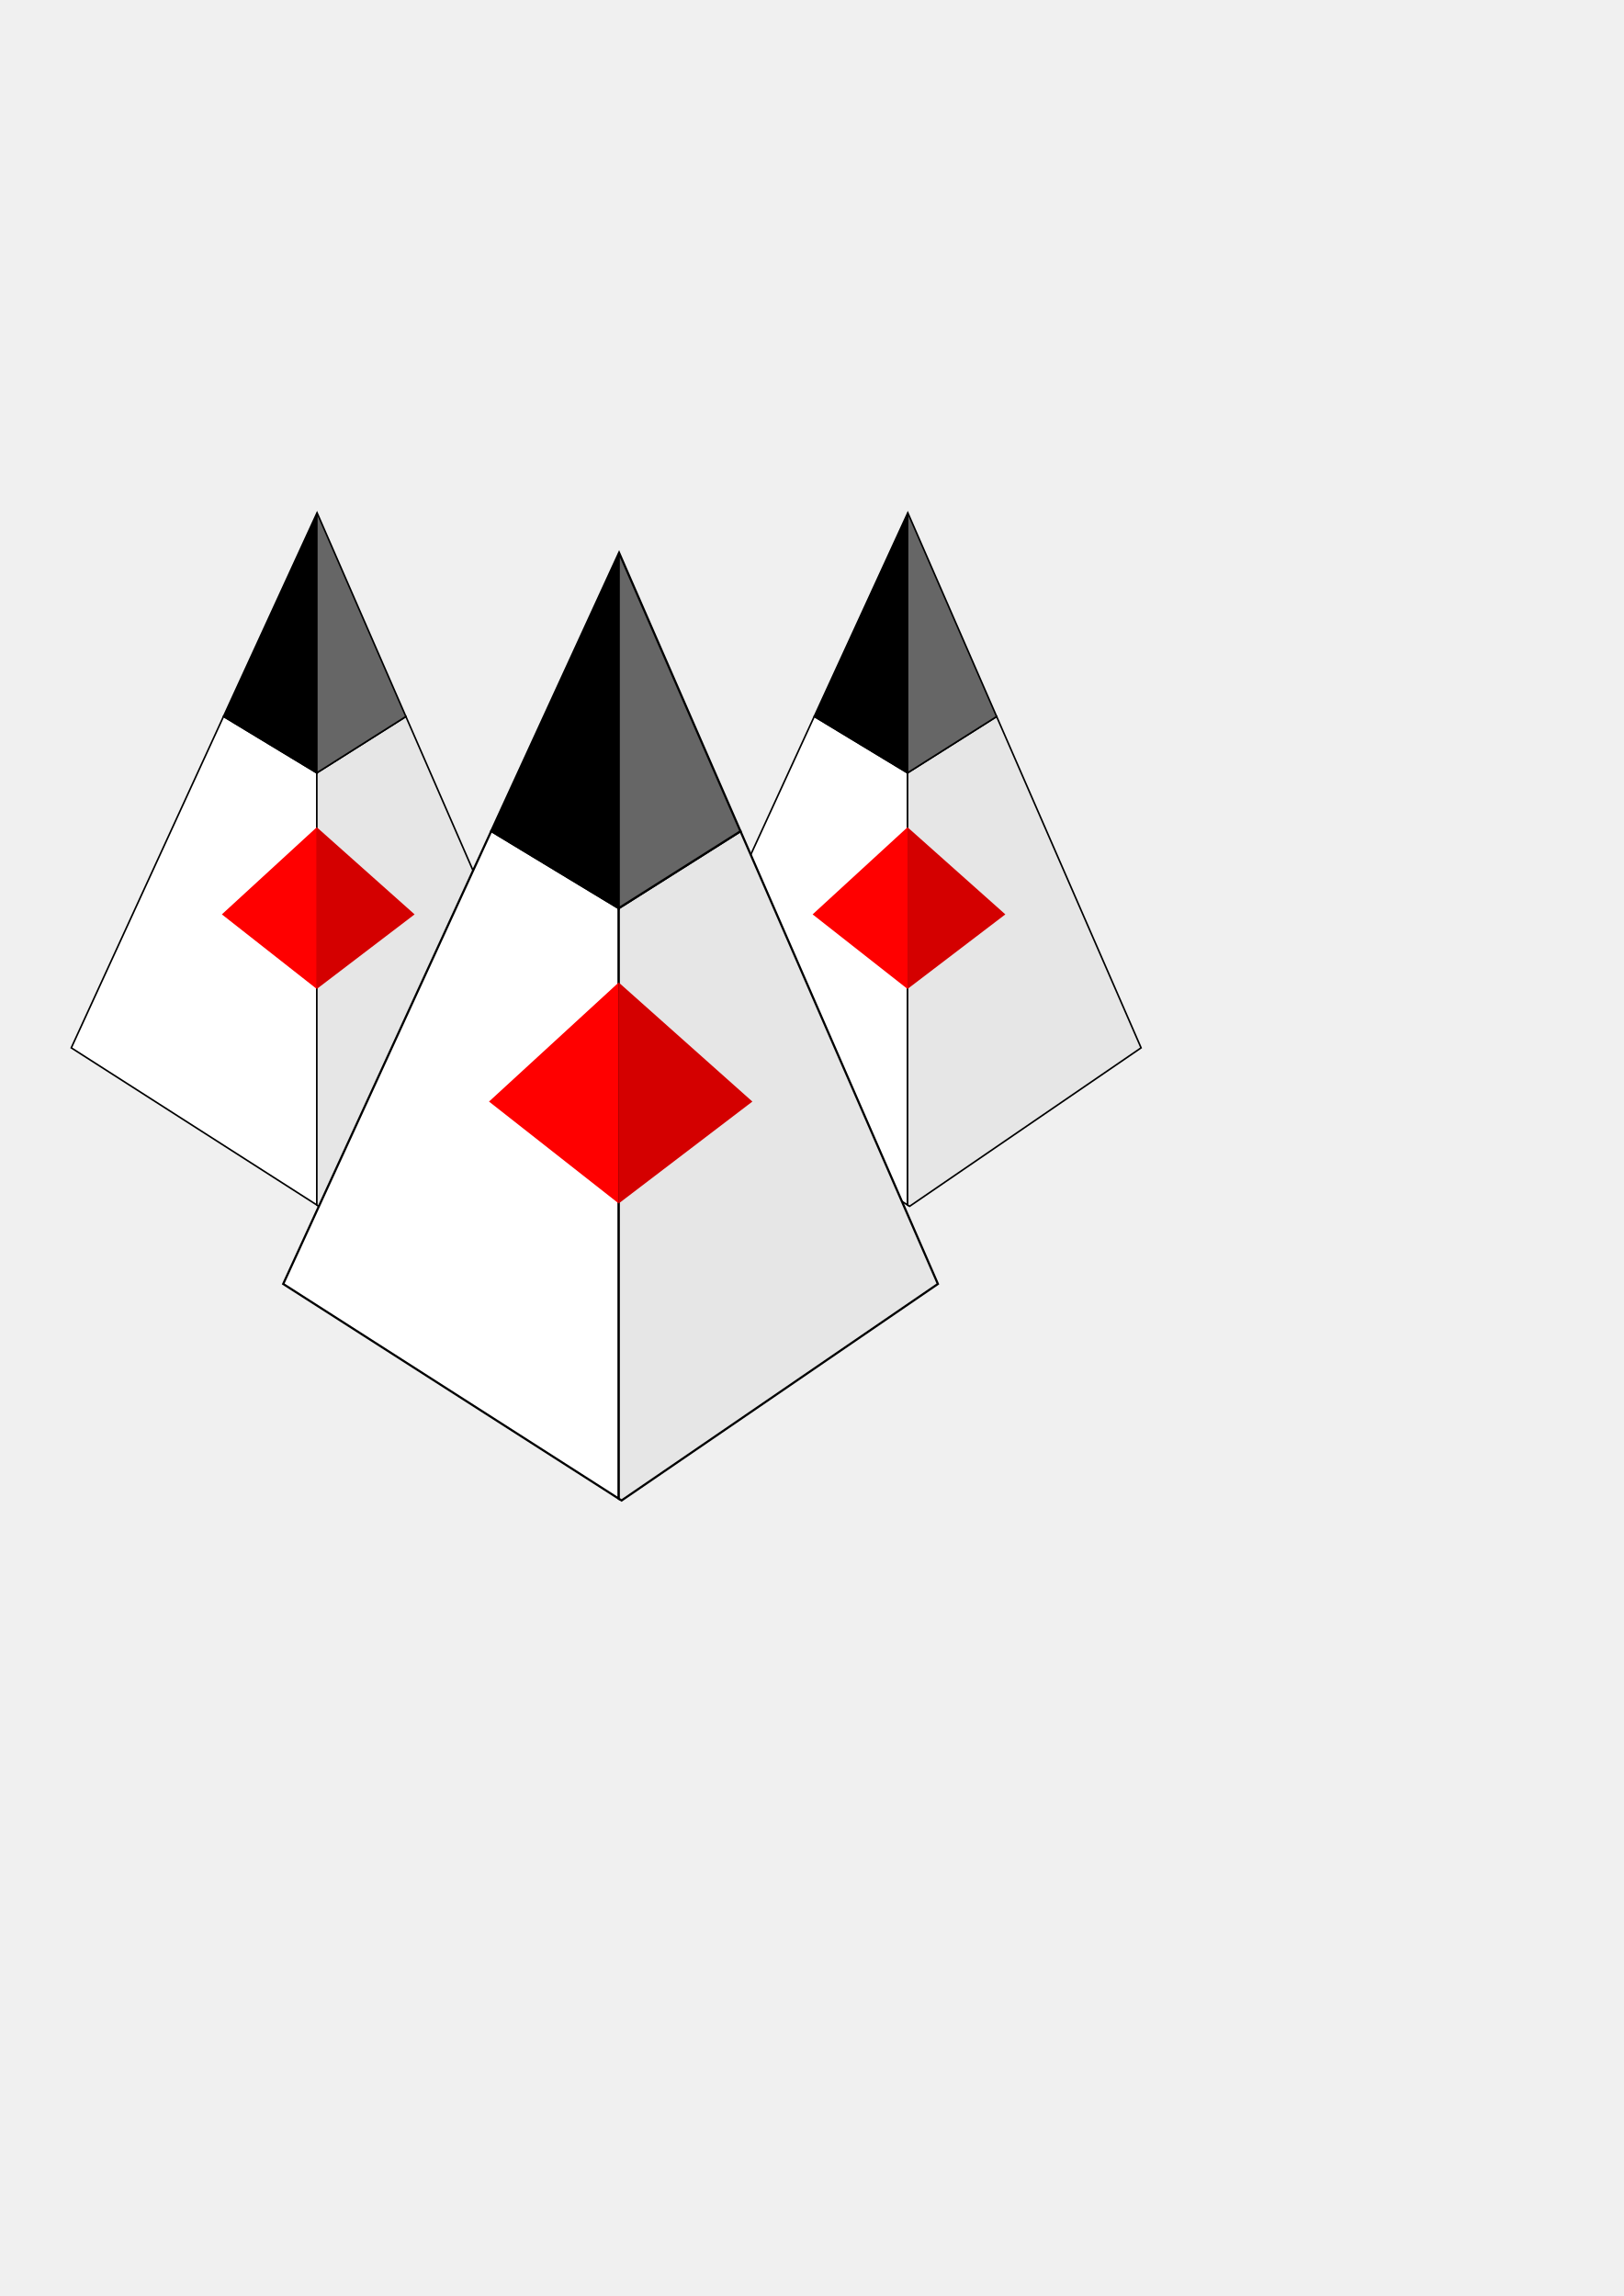
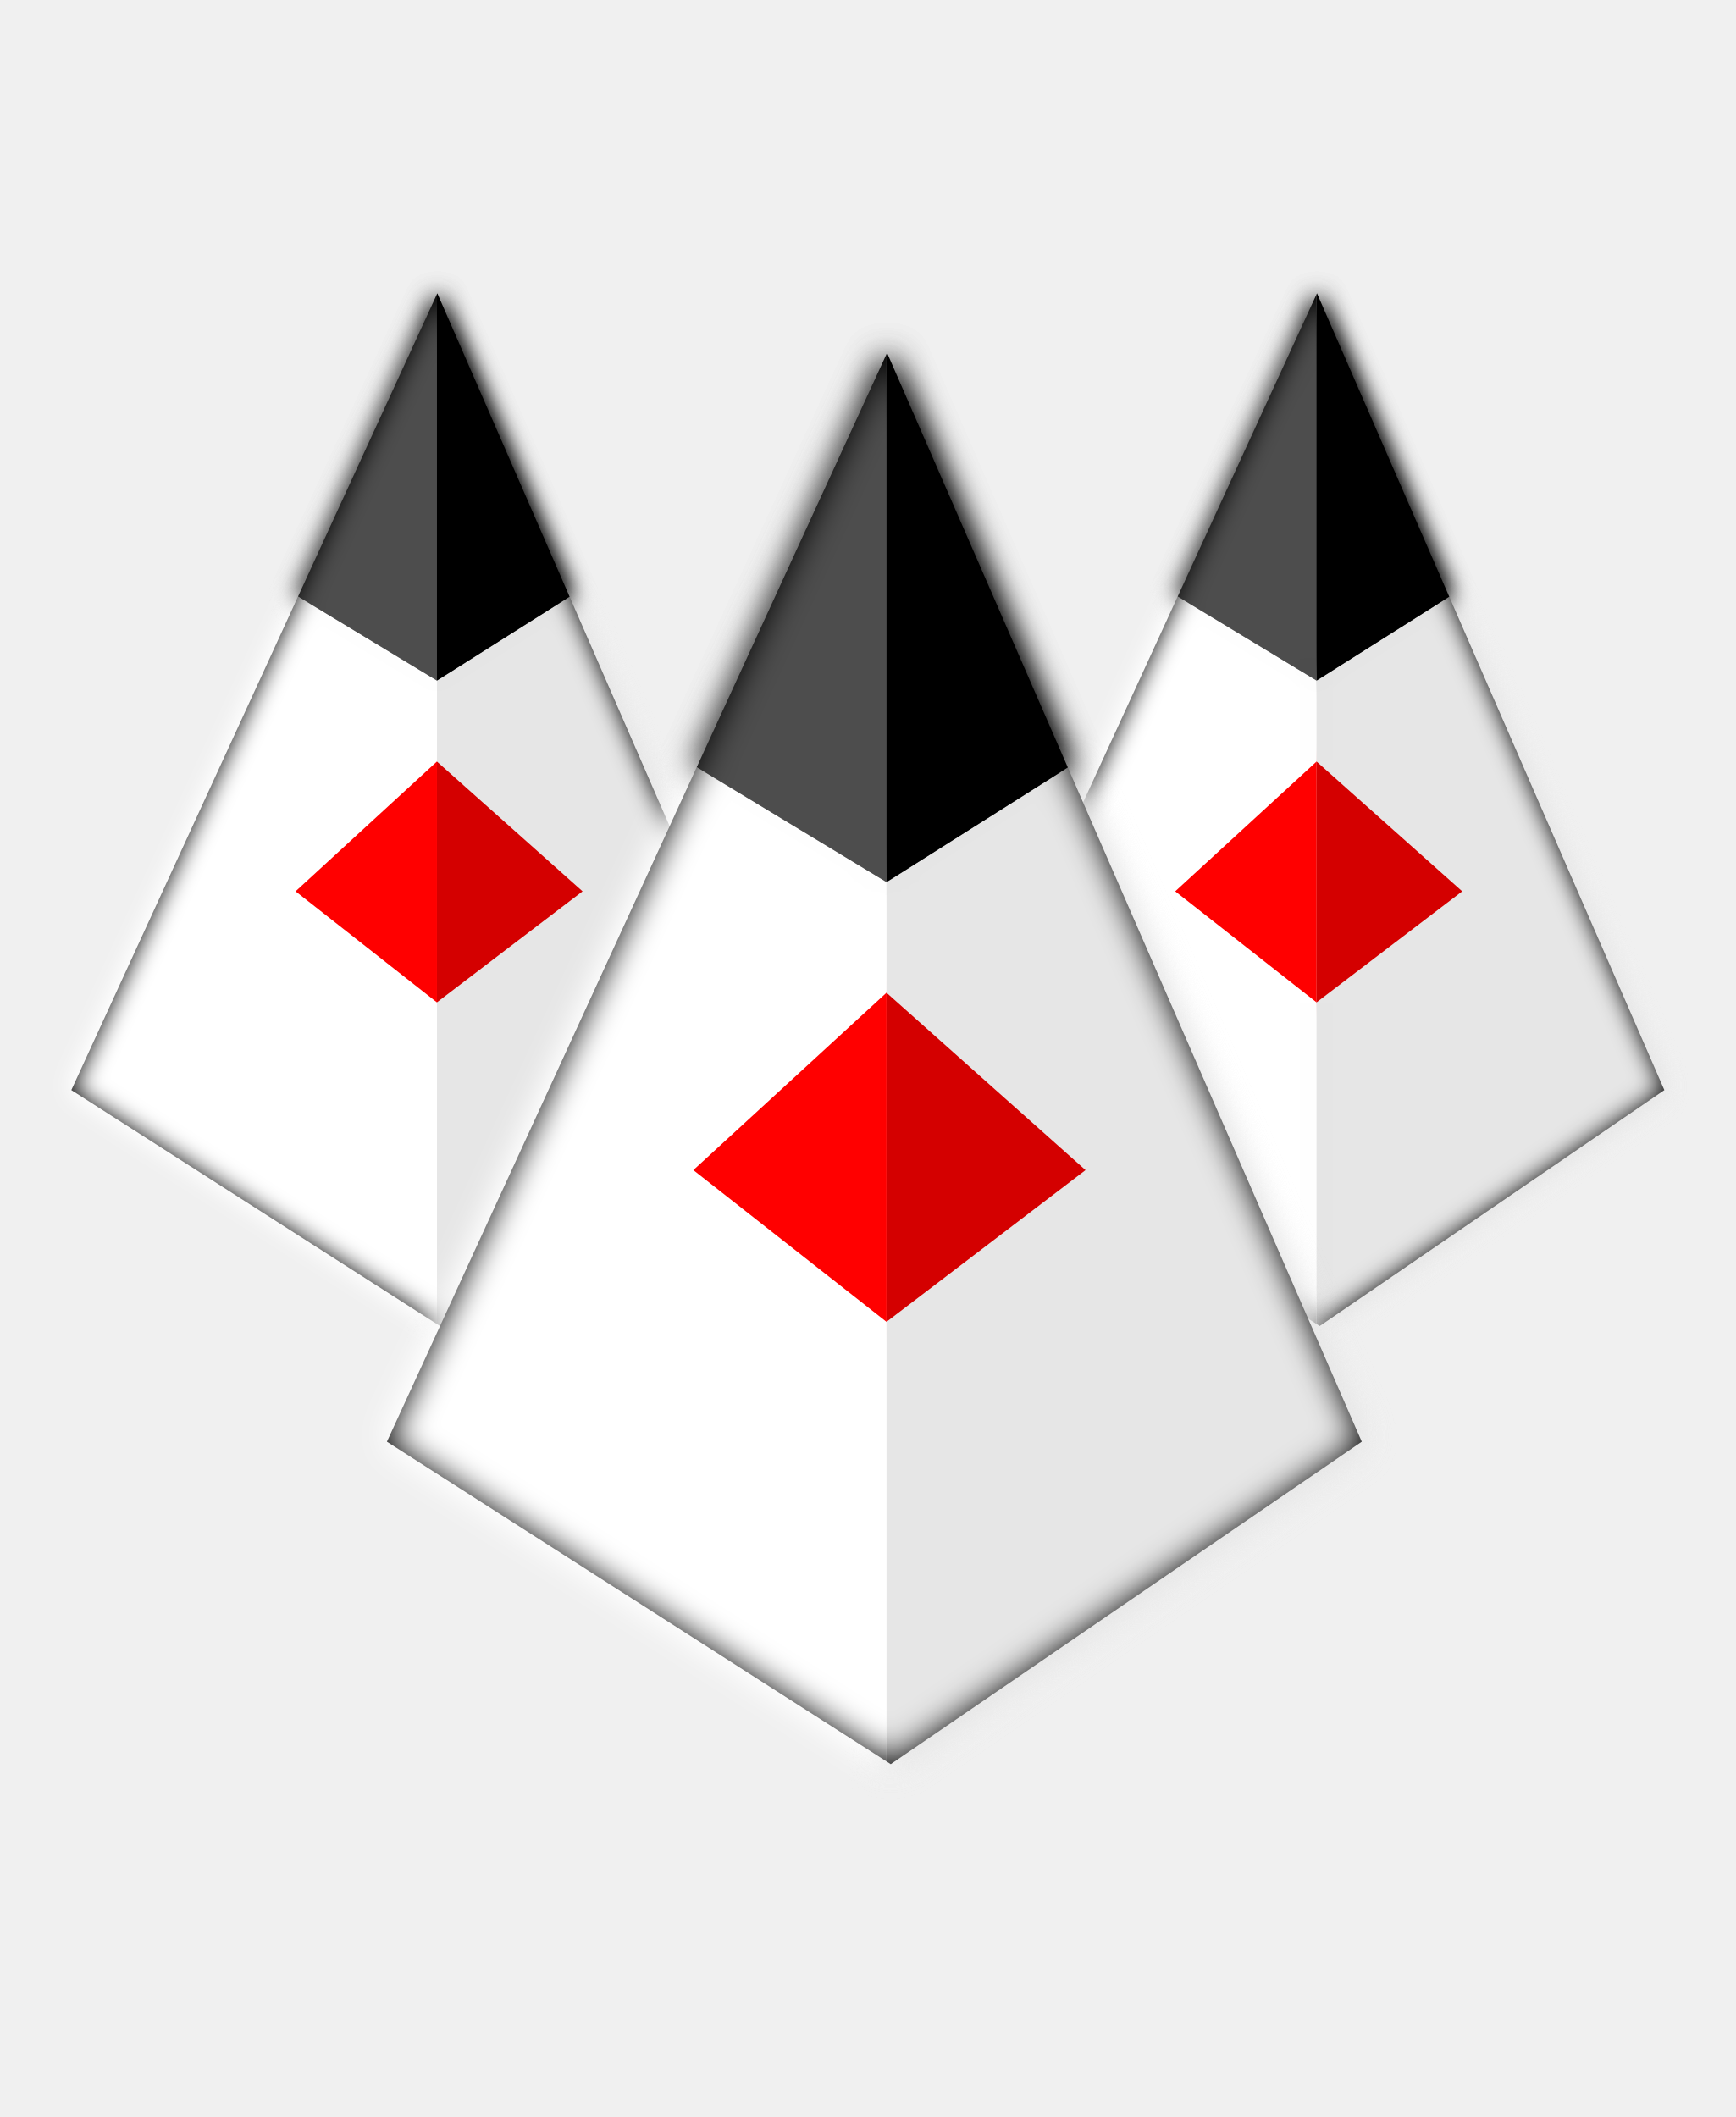
- <svg xmlns="http://www.w3.org/2000/svg" width="210mm" height="297mm" viewBox="0 0 744.094 1052.362" id="svg2" version="1.1">
-   <defs id="defs4" />
-   <g id="layer1">
-     <g transform="matrix(0.731766,0,0,0.731766,208.3997,50.40344)" id="g4251-5-6">
-       <path id="path4204-3-2" d="m 283.572,415.219 -58.424,-35.363 -95.344,207.584 153.768,98.422 0,-270.643 z" style="fill:#ffffff;fill-rule:evenodd;stroke:#000000;stroke-width:1px;stroke-linecap:butt;stroke-linejoin:miter;stroke-opacity:1" />
-       <path id="path4155-5-6" d="m 283.572,415.219 0,270.643 1.291,0.826 144.957,-99.248 -90.459,-207.498 -55.789,35.277 z" style="fill:#e6e6e6;fill-rule:evenodd;stroke:#000000;stroke-width:1px;stroke-linecap:butt;stroke-linejoin:miter;stroke-opacity:1" />
-       <path id="path4201-6-1" d="m 283.572,252.658 -58.424,127.197 58.424,35.363 0,-162.561 z" style="fill:#000000;fill-rule:evenodd;stroke:#000000;stroke-width:1px;stroke-linecap:butt;stroke-linejoin:miter;stroke-opacity:1" />
-       <path id="path4140-2-8" d="m 283.572,252.658 0,162.561 55.789,-35.277 -55.635,-127.619 -0.154,0.336 z" style="fill:#666666;fill-rule:evenodd;stroke:#000000;stroke-width:1px;stroke-linecap:butt;stroke-linejoin:miter;stroke-opacity:1" />
+ <svg xmlns="http://www.w3.org/2000/svg" width="150.755mm" height="183.881mm" viewBox="0 0 534.17 651.548" id="svg2" version="1.1">
+   <defs id="defs4">
+     <filter y="-0.25" height="1.5" style="color-interpolation-filters:sRGB" id="filter4703">
+       <feGaussianBlur stdDeviation="5" result="result6" id="feGaussianBlur4705" />
+       <feComposite result="result8" in="SourceGraphic" operator="atop" in2="result6" id="feComposite4707" />
+       <feComposite result="result9" operator="over" in2="SourceAlpha" in="result8" id="feComposite4709" />
+       <feColorMatrix values="1 0 0 0 0 0 1 0 0 0 0 0 1 0 0 0 0 0 1 0 " result="result10" id="feColorMatrix4711" />
+       <feBlend in="result10" mode="normal" in2="result6" id="feBlend4713" />
+     </filter>
+     <filter y="-0.25" height="1.5" style="color-interpolation-filters:sRGB" id="filter4715">
+       <feGaussianBlur stdDeviation="5" result="result6" id="feGaussianBlur4717" />
+       <feComposite result="result8" in="SourceGraphic" operator="atop" in2="result6" id="feComposite4719" />
+       <feComposite result="result9" operator="over" in2="SourceAlpha" in="result8" id="feComposite4721" />
+       <feColorMatrix values="1 0 0 0 0 0 1 0 0 0 0 0 1 0 0 0 0 0 1 0 " result="result10" id="feColorMatrix4723" />
+       <feBlend in="result10" mode="normal" in2="result6" id="feBlend4725" />
+     </filter>
+     <filter y="-0.25" height="1.5" style="color-interpolation-filters:sRGB" id="filter4727">
+       <feGaussianBlur stdDeviation="5" result="result6" id="feGaussianBlur4729" />
+       <feComposite result="result8" in="SourceGraphic" operator="atop" in2="result6" id="feComposite4731" />
+       <feComposite result="result9" operator="over" in2="SourceAlpha" in="result8" id="feComposite4733" />
+       <feColorMatrix values="1 0 0 0 0 0 1 0 0 0 0 0 1 0 0 0 0 0 1 0 " result="result10" id="feColorMatrix4735" />
+       <feBlend in="result10" mode="normal" in2="result6" id="feBlend4737" />
+     </filter>
+   </defs>
+   <g id="layer1" transform="translate(-10.71131,-144.7813)">
+     <g transform="matrix(0.731766,0,0,0.731766,208.3997,50.40344)" id="g4251-5-6" style="stroke:none;filter:url(#filter4703)">
+       <path id="path4204-3-2" d="m 283.572,415.219 -58.424,-35.363 -95.344,207.584 153.768,98.422 0,-270.643 z" style="fill:#ffffff;fill-rule:evenodd;stroke:none;stroke-width:1px;stroke-linecap:butt;stroke-linejoin:miter;stroke-opacity:1" />
+       <path id="path4155-5-6" d="m 283.572,415.219 0,270.643 1.291,0.826 144.957,-99.248 -90.459,-207.498 -55.789,35.277 z" style="fill:#e6e6e6;fill-rule:evenodd;stroke:none;stroke-width:1px;stroke-linecap:butt;stroke-linejoin:miter;stroke-opacity:1" />
+       <path id="path4201-6-1" d="m 283.572,252.658 -58.424,127.197 58.424,35.363 0,-162.561 z" style="fill:#4d4d4d;fill-rule:evenodd;stroke:none;stroke-width:1px;stroke-linecap:butt;stroke-linejoin:miter;stroke-opacity:1" />
+       <path id="path4140-2-8" d="m 283.572,252.658 0,162.561 55.789,-35.277 -55.635,-127.619 -0.154,0.336 z" style="fill:#000000;fill-rule:evenodd;stroke:none;stroke-width:1px;stroke-linecap:butt;stroke-linejoin:miter;stroke-opacity:1" />
      <path id="path4249-9-7" d="m 283.572,449.283 -0.023,-0.021 -59.439,54.588 59.439,46.701 0.023,-0.018 0,-101.25 z" style="fill:#ff0000;fill-rule:evenodd;stroke:none;stroke-width:1.698px;stroke-linecap:butt;stroke-linejoin:miter;stroke-opacity:1" />
      <path id="path4208-1-9" d="m 283.572,449.283 0,101.25 61.236,-46.684 -61.236,-54.566 z" style="fill:#d40000;fill-rule:evenodd;stroke:none;stroke-width:1.698px;stroke-linecap:butt;stroke-linejoin:miter;stroke-opacity:1" />
    </g>
-     <g transform="matrix(0.731766,0,0,0.731766,-62.32123,50.40344)" id="g4251-5">
-       <path id="path4204-3" d="m 283.572,415.219 -58.424,-35.363 -95.344,207.584 153.768,98.422 0,-270.643 z" style="fill:#ffffff;fill-rule:evenodd;stroke:#000000;stroke-width:1px;stroke-linecap:butt;stroke-linejoin:miter;stroke-opacity:1" />
-       <path id="path4155-5" d="m 283.572,415.219 0,270.643 1.291,0.826 144.957,-99.248 -90.459,-207.498 -55.789,35.277 z" style="fill:#e6e6e6;fill-rule:evenodd;stroke:#000000;stroke-width:1px;stroke-linecap:butt;stroke-linejoin:miter;stroke-opacity:1" />
-       <path id="path4201-6" d="m 283.572,252.658 -58.424,127.197 58.424,35.363 0,-162.561 z" style="fill:#000000;fill-rule:evenodd;stroke:#000000;stroke-width:1px;stroke-linecap:butt;stroke-linejoin:miter;stroke-opacity:1" />
-       <path id="path4140-2" d="m 283.572,252.658 0,162.561 55.789,-35.277 -55.635,-127.619 -0.154,0.336 z" style="fill:#666666;fill-rule:evenodd;stroke:#000000;stroke-width:1px;stroke-linecap:butt;stroke-linejoin:miter;stroke-opacity:1" />
+     <g transform="matrix(0.731766,0,0,0.731766,-62.32123,50.40344)" id="g4251-5" style="stroke:none;filter:url(#filter4727)">
+       <path id="path4204-3" d="m 283.572,415.219 -58.424,-35.363 -95.344,207.584 153.768,98.422 0,-270.643 z" style="fill:#ffffff;fill-rule:evenodd;stroke:none;stroke-width:1px;stroke-linecap:butt;stroke-linejoin:miter;stroke-opacity:1" />
+       <path id="path4155-5" d="m 283.572,415.219 0,270.643 1.291,0.826 144.957,-99.248 -90.459,-207.498 -55.789,35.277 z" style="fill:#e6e6e6;fill-rule:evenodd;stroke:none;stroke-width:1px;stroke-linecap:butt;stroke-linejoin:miter;stroke-opacity:1" />
+       <path id="path4201-6" d="m 283.572,252.658 -58.424,127.197 58.424,35.363 0,-162.561 z" style="fill:#4d4d4d;fill-rule:evenodd;stroke:none;stroke-width:1px;stroke-linecap:butt;stroke-linejoin:miter;stroke-opacity:1" />
+       <path id="path4140-2" d="m 283.572,252.658 0,162.561 55.789,-35.277 -55.635,-127.619 -0.154,0.336 z" style="fill:#000000;fill-rule:evenodd;stroke:none;stroke-width:1px;stroke-linecap:butt;stroke-linejoin:miter;stroke-opacity:1" />
      <path id="path4249-9" d="m 283.572,449.283 -0.023,-0.021 -59.439,54.588 59.439,46.701 0.023,-0.018 0,-101.25 z" style="fill:#ff0000;fill-rule:evenodd;stroke:none;stroke-width:1.698px;stroke-linecap:butt;stroke-linejoin:miter;stroke-opacity:1" />
      <path id="path4208-1" d="m 283.572,449.283 0,101.25 61.236,-46.684 -61.236,-54.566 z" style="fill:#d40000;fill-rule:evenodd;stroke:none;stroke-width:1.698px;stroke-linecap:butt;stroke-linejoin:miter;stroke-opacity:1" />
    </g>
-     <g id="g4251" transform="translate(-0.0143738,1.05032)">
-       <path id="path4204" d="m 283.572,415.219 -58.424,-35.363 -95.344,207.584 153.768,98.422 0,-270.643 z" style="fill:#ffffff;fill-rule:evenodd;stroke:#000000;stroke-width:1px;stroke-linecap:butt;stroke-linejoin:miter;stroke-opacity:1" />
-       <path id="path4155" d="m 283.572,415.219 0,270.643 1.291,0.826 144.957,-99.248 -90.459,-207.498 -55.789,35.277 z" style="fill:#e6e6e6;fill-rule:evenodd;stroke:#000000;stroke-width:1px;stroke-linecap:butt;stroke-linejoin:miter;stroke-opacity:1" />
-       <path id="path4201" d="m 283.572,252.658 -58.424,127.197 58.424,35.363 0,-162.561 z" style="fill:#000000;fill-rule:evenodd;stroke:#000000;stroke-width:1px;stroke-linecap:butt;stroke-linejoin:miter;stroke-opacity:1" />
-       <path id="path4140" d="m 283.572,252.658 0,162.561 55.789,-35.277 -55.635,-127.619 -0.154,0.336 z" style="fill:#666666;fill-rule:evenodd;stroke:#000000;stroke-width:1px;stroke-linecap:butt;stroke-linejoin:miter;stroke-opacity:1" />
+     <g id="g4251" transform="translate(-0.0143738,1.05032)" style="stroke:none;filter:url(#filter4715)">
+       <path id="path4204" d="m 283.572,415.219 -58.424,-35.363 -95.344,207.584 153.768,98.422 0,-270.643 z" style="fill:#ffffff;fill-rule:evenodd;stroke:none;stroke-width:1px;stroke-linecap:butt;stroke-linejoin:miter;stroke-opacity:1" />
+       <path id="path4155" d="m 283.572,415.219 0,270.643 1.291,0.826 144.957,-99.248 -90.459,-207.498 -55.789,35.277 z" style="fill:#e6e6e6;fill-rule:evenodd;stroke:none;stroke-width:1px;stroke-linecap:butt;stroke-linejoin:miter;stroke-opacity:1" />
+       <path id="path4201" d="m 283.572,252.658 -58.424,127.197 58.424,35.363 0,-162.561 z" style="fill:#4d4d4d;fill-rule:evenodd;stroke:none;stroke-width:1px;stroke-linecap:butt;stroke-linejoin:miter;stroke-opacity:1" />
+       <path id="path4140" d="m 283.572,252.658 0,162.561 55.789,-35.277 -55.635,-127.619 -0.154,0.336 z" style="fill:#000000;fill-rule:evenodd;stroke:none;stroke-width:1px;stroke-linecap:butt;stroke-linejoin:miter;stroke-opacity:1" />
      <path id="path4249" d="m 283.572,449.283 -0.023,-0.021 -59.439,54.588 59.439,46.701 0.023,-0.018 0,-101.25 z" style="fill:#ff0000;fill-rule:evenodd;stroke:none;stroke-width:1.698px;stroke-linecap:butt;stroke-linejoin:miter;stroke-opacity:1" />
      <path id="path4208" d="m 283.572,449.283 0,101.25 61.236,-46.684 -61.236,-54.566 z" style="fill:#d40000;fill-rule:evenodd;stroke:none;stroke-width:1.698px;stroke-linecap:butt;stroke-linejoin:miter;stroke-opacity:1" />
    </g>
  </g>
</svg>
